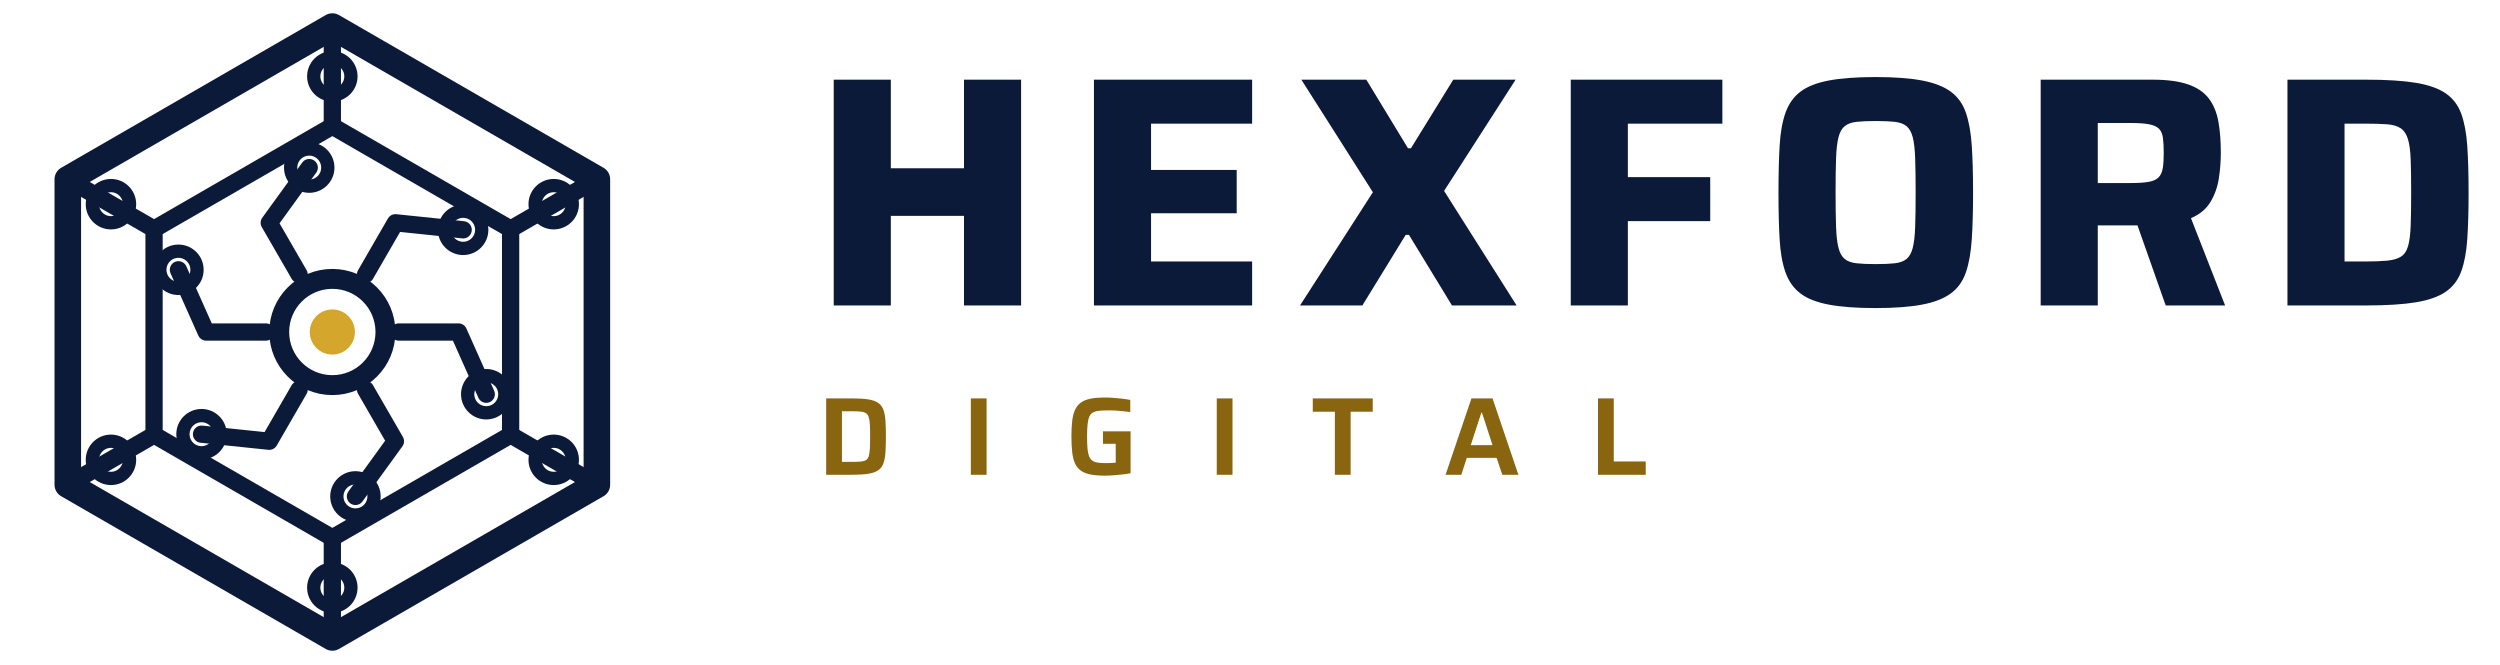
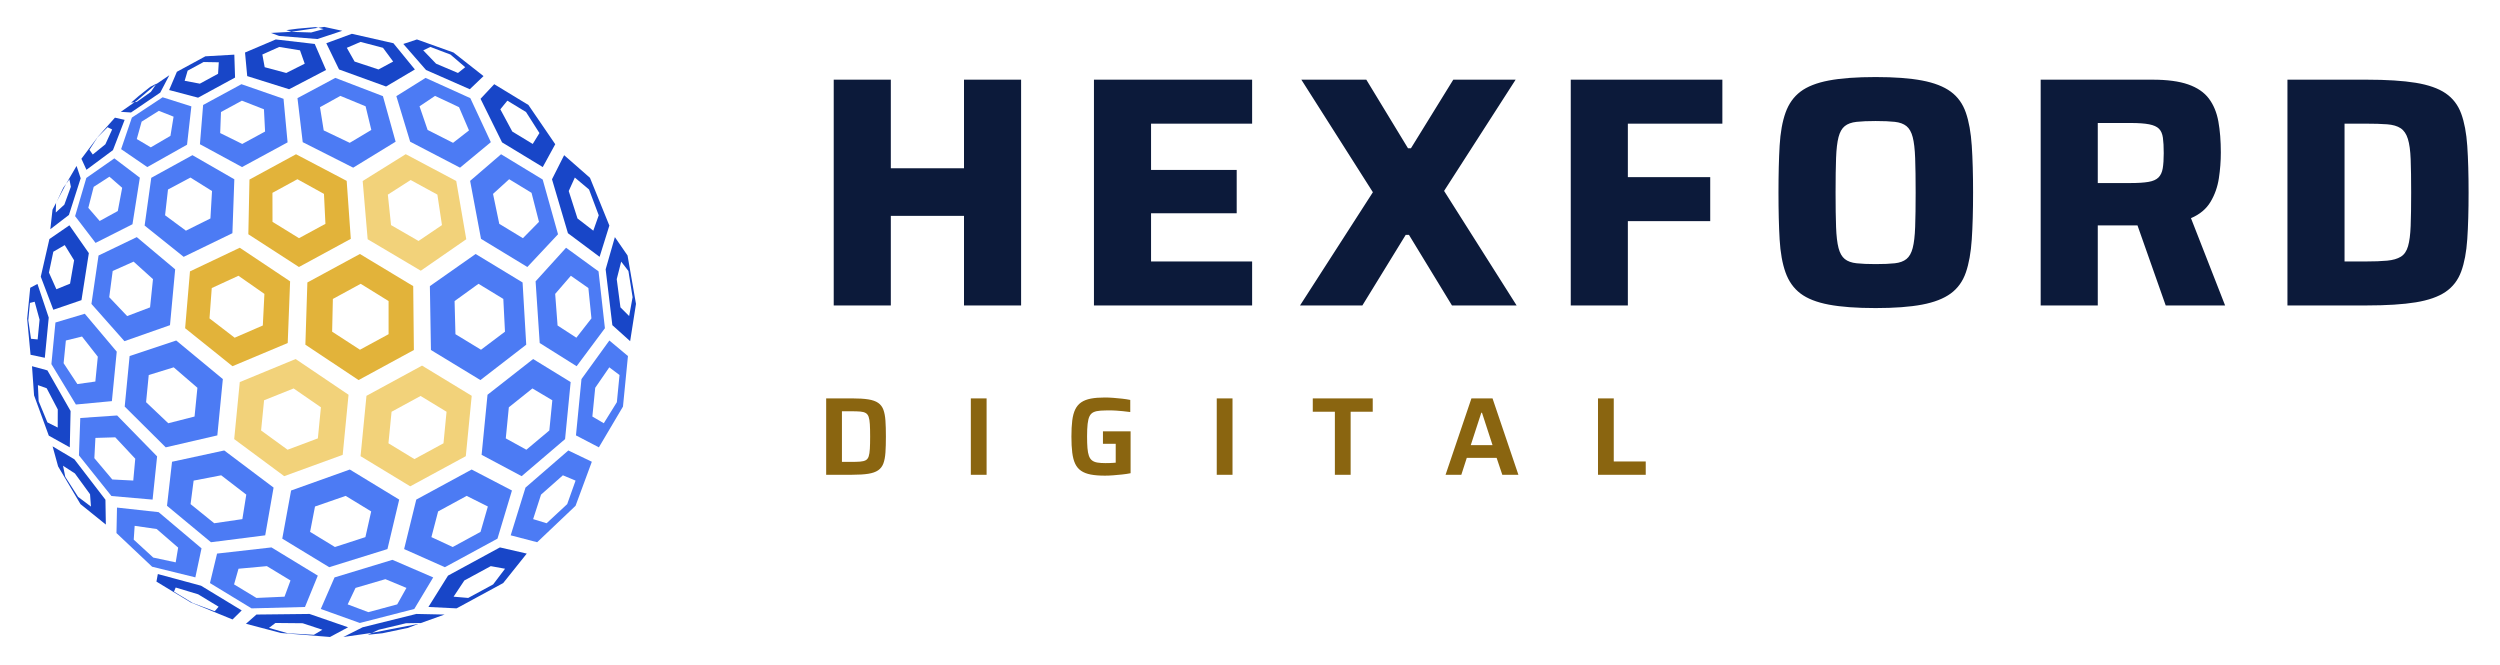
<svg xmlns="http://www.w3.org/2000/svg" viewBox="0 0 376.4 100" width="1506" height="400" role="img" aria-label="Hexford Digital">
  <g>
-     <g fill="none" stroke="#0C1A3A" stroke-linecap="round" stroke-linejoin="round">
-       <polygon points="50.0,4.0 89.84,27.0 89.84,73.0 50.0,96.0 10.16,73.0 10.16,27.0" stroke-width="4" />
-       <polygon points="50.0,19.0 76.85,34.5 76.85,65.5 50.0,81.0 23.15,65.5 23.15,34.5" stroke-width="2.6" />
-       <polyline points="55.0,41.34 59.5,33.55 69.7,34.61" stroke-width="2.6" />
-       <circle cx="69.7" cy="34.61" r="2.8" stroke-width="2" />
-       <line x1="50.0" y1="19.0" x2="50.0" y2="4.0" stroke-width="2.6" />
-       <circle cx="50.0" cy="11.5" r="2.8" stroke-width="2" />
-       <polyline points="60.0,50.0 69.0,50.0 73.18,59.37" stroke-width="2.6" />
-       <circle cx="73.18" cy="59.37" r="2.8" stroke-width="2" />
-       <line x1="76.85" y1="34.5" x2="89.84" y2="27.0" stroke-width="2.6" />
-       <circle cx="83.34" cy="30.75" r="2.8" stroke-width="2" />
-       <polyline points="55.0,58.66 59.5,66.45 53.48,74.76" stroke-width="2.6" />
-       <circle cx="53.48" cy="74.76" r="2.8" stroke-width="2" />
-       <line x1="76.85" y1="65.5" x2="89.84" y2="73.0" stroke-width="2.6" />
-       <circle cx="83.34" cy="69.25" r="2.8" stroke-width="2" />
-       <polyline points="45.0,58.66 40.5,66.45 30.3,65.39" stroke-width="2.6" />
-       <circle cx="30.3" cy="65.39" r="2.8" stroke-width="2" />
-       <line x1="50.0" y1="81.0" x2="50.0" y2="96.0" stroke-width="2.6" />
-       <circle cx="50.0" cy="88.5" r="2.8" stroke-width="2" />
-       <polyline points="40.0,50.0 31.0,50.0 26.82,40.63" stroke-width="2.6" />
-       <circle cx="26.82" cy="40.63" r="2.8" stroke-width="2" />
-       <line x1="23.15" y1="65.5" x2="10.16" y2="73.0" stroke-width="2.6" />
-       <circle cx="16.66" cy="69.25" r="2.8" stroke-width="2" />
-       <polyline points="45.0,41.34 40.5,33.55 46.52,25.24" stroke-width="2.6" />
-       <circle cx="46.52" cy="25.24" r="2.8" stroke-width="2" />
-       <line x1="23.15" y1="34.5" x2="10.16" y2="27.0" stroke-width="2.6" />
-       <circle cx="16.66" cy="30.75" r="2.8" stroke-width="2" />
-       <circle cx="50" cy="50" r="8" stroke-width="3" />
-     </g>
-     <circle cx="50" cy="50" r="3.4" fill="#D4A72C" />
+     <path d="M23.52,12.64 L25.45,11.33 L24.08,13.95 L19.68,16.94 L18.14,16.84 L20.55,15.16 Z M20.83,14.47 L19.69,15.46 L20.56,15.34 L22.67,13.84 L23.52,12.59 L22.56,13.09 Z" fill="#1846C8" fill-rule="evenodd" />
+     <path d="M43.81,4.79 L48.78,4.05 L51.50,4.64 L47.75,5.88 L41.98,5.41 L40.75,4.96 Z M43.07,4.54 L43.90,4.80 L46.82,4.89 L48.69,4.38 L47.45,4.08 L44.75,4.32 Z" fill="#1846C8" fill-rule="evenodd" />
+     <path d="M62.65,92.46 L66.91,92.55 L63.02,93.94 L55.85,95.33 L51.66,95.93 L54.56,94.47 Z M56.98,94.84 L55.34,95.60 L57.54,95.37 L61.40,94.56 L63.31,93.82 L61.09,93.86 Z" fill="#1846C8" fill-rule="evenodd" />
+     <path d="M11.48,24.99 L12.10,26.85 L10.33,32.37 L7.53,34.52 L7.86,31.57 L10.00,27.52 Z M9.47,28.29 L8.39,30.59 L8.35,32.00 L9.64,30.82 L10.62,28.13 L10.40,27.01 Z" fill="#1846C8" fill-rule="evenodd" />
+     <path d="M17.26,17.72 L18.72,18.05 L16.96,22.61 L12.97,25.57 L12.21,23.91 L14.69,20.60 Z M14.64,20.68 L13.42,22.56 L13.92,23.27 L15.82,21.73 L16.84,19.50 L16.15,19.16 Z" fill="#1846C8" fill-rule="evenodd" />
+     <path d="M30.23,88.21 L36.35,91.93 L34.97,93.29 L28.66,90.72 L23.51,87.59 L23.72,86.45 Z M26.41,88.48 L26.15,89.10 L28.97,90.81 L32.29,92.05 L32.87,91.37 L29.79,89.50 Z" fill="#1846C8" fill-rule="evenodd" />
+     <path d="M46.56,92.46 L52.37,94.47 L49.65,95.93 L42.26,95.33 L36.99,93.94 L38.57,92.55 Z M41.43,93.82 L40.46,94.56 L43.28,95.37 L47.22,95.60 L48.50,94.84 L45.53,93.86 Z" fill="#1846C8" fill-rule="evenodd" />
+     <path d="M5.59,42.76 L7.29,47.83 L6.70,53.88 L4.55,53.43 L4.04,48.01 L4.50,43.34 Z M4.46,45.62 L4.21,48.23 L4.62,51.02 L5.62,51.12 L5.91,48.14 L5.17,45.44 Z" fill="#1846C8" fill-rule="evenodd" />
+     <path d="M11.15,69.17 L15.83,75.26 L15.89,79.00 L12.07,75.92 L8.70,70.24 L7.87,67.22 Z M9.44,70.14 L9.78,71.81 L11.71,74.83 L13.65,76.29 L13.51,74.43 L11.23,71.30 Z" fill="#1846C8" fill-rule="evenodd" />
+     <path d="M92.55,35.71 L94.46,38.48 L95.73,45.77 L94.85,51.38 L92.17,48.97 L91.16,40.56 Z M92.83,42.04 L93.39,46.29 L94.70,47.60 L95.22,44.76 L94.59,40.81 L93.50,39.40 Z" fill="#1846C8" fill-rule="evenodd" />
+     <path d="M62.74,5.94 L68.25,7.91 L72.77,11.46 L70.70,13.44 L64.11,10.54 L60.69,6.62 Z M63.69,7.58 L65.62,9.59 L68.92,10.99 L70.01,10.12 L67.78,8.21 L64.76,7.07 Z" fill="#1846C8" fill-rule="evenodd" />
+     <path d="M7.09,55.78 L10.58,61.90 L10.46,67.37 L7.30,65.61 L5.08,59.54 L4.77,55.15 Z M5.66,58.00 L5.77,60.42 L7.09,63.61 L8.64,64.39 L8.65,61.66 L6.98,58.47 Z" fill="#1846C8" fill-rule="evenodd" />
+     <path d="M75.24,82.44 L79.28,83.37 L75.73,87.81 L68.71,91.62 L64.47,91.41 L67.42,86.69 Z M69.88,87.42 L68.26,89.86 L70.46,90.05 L74.22,88.01 L76.01,85.65 L73.86,85.26 Z" fill="#1846C8" fill-rule="evenodd" />
+     <path d="M30.88,8.48 L35.24,8.23 L35.35,11.68 L29.78,14.71 L25.42,13.56 L26.59,10.81 Z M28.21,10.64 L27.76,12.17 L30.05,12.60 L32.79,11.11 L32.90,9.38 L30.61,9.34 Z" fill="#1846C8" fill-rule="evenodd" />
+     <path d="M84.91,23.37 L88.80,26.78 L91.72,33.97 L90.25,38.68 L85.48,35.12 L83.08,27.00 Z M85.60,28.77 L86.92,32.90 L89.30,34.74 L90.12,32.42 L88.66,28.54 L86.52,26.74 Z" fill="#1846C8" fill-rule="evenodd" />
+     <path d="M74.38,12.68 L79.53,15.81 L83.57,21.72 L81.69,25.16 L75.56,21.44 L72.32,14.88 Z M75.30,16.46 L77.10,19.81 L80.18,21.68 L81.19,20.04 L79.17,16.87 L76.36,15.16 Z" fill="#1846C8" fill-rule="evenodd" />
+     <path d="M91.72,51.28 L94.52,53.62 L93.77,61.23 L90.14,67.37 L86.69,65.57 L87.52,57.09 Z M89.59,58.40 L89.16,62.73 L90.88,63.74 L92.85,60.57 L93.25,56.48 L91.71,55.32 Z" fill="#4C7BF4" fill-rule="evenodd" />
+     <path d="M52.94,5.09 L59.20,6.51 L62.43,10.46 L58.09,13.03 L51.01,10.46 L49.09,6.51 Z M52.18,7.20 L53.35,9.27 L56.95,10.46 L59.16,9.27 L57.63,7.20 L54.25,6.31 Z" fill="#1846C8" fill-rule="evenodd" />
+     <path d="M10.40,33.93 L13.33,38.12 L12.22,45.20 L7.98,46.65 L6.09,41.67 L7.39,36.00 Z M7.98,37.91 L7.32,41.05 L8.44,43.56 L10.50,42.72 L11.11,39.20 L9.70,36.91 Z" fill="#1846C8" fill-rule="evenodd" />
+     <path d="M85.54,67.84 L89.08,69.54 L86.63,76.17 L80.85,81.66 L76.86,80.62 L79.09,73.43 Z M81.43,74.49 L80.24,78.18 L82.27,78.80 L85.37,75.92 L86.63,72.38 L84.72,71.58 Z" fill="#4C7BF4" fill-rule="evenodd" />
+     <path d="M41.48,5.94 L47.35,6.62 L49.05,10.54 L43.49,13.44 L37.18,11.46 L36.85,7.91 Z M39.46,8.21 L39.81,10.12 L43.06,10.99 L45.84,9.59 L45.13,7.58 L42.00,7.07 Z" fill="#1846C8" fill-rule="evenodd" />
+     <path d="M23.84,77.13 L30.30,82.58 L29.37,86.95 L22.86,85.35 L17.49,80.28 L17.57,76.44 Z M20.23,79.19 L20.09,81.27 L23.03,83.97 L26.41,84.69 L26.78,82.47 L23.55,79.67 Z" fill="#4C7BF4" fill-rule="evenodd" />
+     <path d="M24.44,14.65 L28.77,16.02 L28.12,21.79 L22.13,25.16 L18.19,22.46 L19.81,17.71 Z M21.28,18.32 L20.55,20.94 L22.66,22.19 L25.62,20.46 L26.09,17.57 L23.87,16.69 Z" fill="#4C7BF4" fill-rule="evenodd" />
+     <path d="M59.05,84.31 L65.19,86.96 L62.34,91.71 L54.14,93.82 L48.26,91.71 L50.33,86.96 Z M53.49,88.54 L52.31,91.02 L55.42,92.19 L59.77,91.02 L61.16,88.54 L57.99,87.22 Z" fill="#4C7BF4" fill-rule="evenodd" />
+     <path d="M17.17,23.85 L21.01,26.76 L19.90,33.77 L14.34,36.58 L11.26,32.55 L12.95,26.80 Z M14.06,28.14 L13.25,31.30 L14.96,33.28 L17.69,31.78 L18.35,28.28 L16.43,26.61 Z" fill="#4C7BF4" fill-rule="evenodd" />
+     <path d="M40.83,82.44 L47.81,86.69 L45.88,91.41 L37.83,91.62 L31.57,87.81 L32.64,83.37 Z M35.87,85.65 L35.20,88.01 L38.57,90.05 L42.80,89.86 L43.70,87.42 L40.14,85.26 Z" fill="#4C7BF4" fill-rule="evenodd" />
+     <path d="M12.72,47.25 L17.53,52.96 L16.80,60.41 L11.38,60.92 L7.69,54.83 L8.30,48.57 Z M9.87,51.28 L9.53,54.70 L11.60,57.84 L14.31,57.46 L14.68,53.72 L12.30,50.68 Z" fill="#4C7BF4" fill-rule="evenodd" />
+     <path d="M17.59,62.57 L23.61,68.73 L22.93,75.24 L16.73,74.70 L11.84,68.58 L12.04,62.95 Z M14.32,65.95 L14.16,69.00 L16.86,72.21 L20.02,72.37 L20.32,69.08 L17.31,65.86 Z" fill="#4C7BF4" fill-rule="evenodd" />
+     <path d="M85.20,37.31 L90.09,40.87 L91.05,49.43 L86.79,55.15 L81.23,51.66 L80.61,42.37 Z M83.56,44.26 L83.92,49.02 L86.75,50.86 L89.02,47.95 L88.56,43.38 L85.92,41.53 Z" fill="#4C7BF4" fill-rule="evenodd" />
+     <path d="M64.04,11.73 L70.78,14.78 L73.87,21.41 L69.23,25.25 L61.72,21.34 L59.64,14.48 Z M63.13,16.01 L64.35,19.57 L68.18,21.51 L70.58,19.64 L69.08,16.14 L65.47,14.44 Z" fill="#4C7BF4" fill-rule="evenodd" />
+     <path d="M70.98,70.71 L77.05,73.87 L74.87,81.12 L66.95,85.42 L60.81,82.69 L62.64,75.24 Z M65.93,77.02 L64.92,80.89 L68.13,82.38 L72.32,80.10 L73.42,76.28 L70.23,74.68 Z" fill="#4C7BF4" fill-rule="evenodd" />
+     <path d="M36.31,12.68 L42.65,14.88 L43.26,21.44 L36.40,25.16 L30.06,21.72 L30.54,15.81 Z M33.23,16.87 L33.11,20.04 L36.43,21.68 L39.87,19.81 L39.70,16.46 L36.38,15.16 Z" fill="#4C7BF4" fill-rule="evenodd" />
+     <path d="M75.41,23.23 L81.68,27.04 L83.99,35.28 L79.37,40.21 L72.39,35.97 L70.75,27.24 Z M74.20,29.20 L75.14,33.71 L78.70,35.87 L81.12,33.41 L80.00,29.04 L76.63,26.99 Z" fill="#4C7BF4" fill-rule="evenodd" />
+     <path d="M80.24,54.07 L85.89,57.54 L85.05,66.13 L78.51,71.71 L72.48,68.50 L73.37,59.45 Z M76.58,61.34 L76.12,66.02 L79.22,67.73 L82.68,64.83 L83.13,60.28 L80.13,58.50 Z" fill="#4C7BF4" fill-rule="evenodd" />
+     <path d="M50.45,11.73 L57.62,14.48 L59.53,21.34 L53.14,25.25 L45.54,21.41 L44.75,14.78 Z M48.14,16.14 L48.70,19.64 L52.62,21.51 L55.87,19.57 L55.01,16.01 L51.21,14.44 Z" fill="#4C7BF4" fill-rule="evenodd" />
+     <path d="M20.55,35.71 L26.33,40.56 L25.55,48.97 L18.69,51.38 L13.72,45.77 L14.79,38.48 Z M16.92,40.81 L16.40,44.76 L19.10,47.60 L22.55,46.29 L22.99,42.04 L20.07,39.40 Z" fill="#4C7BF4" fill-rule="evenodd" />
+     <path d="M33.72,67.84 L41.15,73.43 L39.89,80.62 L31.72,81.66 L25.10,76.17 L25.86,69.54 Z M29.11,72.38 L28.65,75.92 L32.21,78.80 L36.45,78.18 L37.04,74.49 L33.26,71.58 Z" fill="#4C7BF4" fill-rule="evenodd" />
+     <path d="M28.93,23.37 L35.24,27.00 L34.95,35.12 L27.61,38.68 L21.73,33.97 L22.73,26.78 Z M25.25,28.54 L24.81,32.42 L27.95,34.74 L31.64,32.90 L31.88,28.77 L28.63,26.74 Z" fill="#4C7BF4" fill-rule="evenodd" />
+     <path d="M52.63,70.71 L60.07,75.24 L58.30,82.69 L49.53,85.42 L42.46,81.12 L43.79,73.87 Z M47.39,76.28 L46.65,80.10 L50.39,82.38 L54.98,80.89 L55.85,77.02 L52.01,74.68 Z" fill="#4C7BF4" fill-rule="evenodd" />
+     <path d="M26.49,51.28 L33.51,57.09 L32.68,65.57 L24.91,67.37 L18.73,61.23 L19.47,53.62 Z M22.35,56.48 L21.95,60.57 L25.29,63.74 L29.25,62.73 L29.68,58.40 L26.11,55.32 Z" fill="#4C7BF4" fill-rule="evenodd" />
+     <path d="M71.58,38.25 L78.65,42.54 L79.20,51.91 L72.30,57.24 L64.85,52.71 L64.69,43.09 Z M68.41,45.34 L68.54,50.33 L72.39,52.67 L76.00,49.95 L75.75,45.02 L72.01,42.74 Z" fill="#4C7BF4" fill-rule="evenodd" />
+     <path d="M61.05,23.22 L68.66,27.26 L70.17,36.03 L63.32,40.77 L55.32,36.03 L54.57,27.26 Z M58.36,29.31 L58.84,33.90 L62.98,36.29 L66.51,33.90 L65.82,29.31 L61.79,27.11 Z" fill="#F2D27A" fill-rule="evenodd" />
+     <path d="M63.51,55.06 L70.99,59.61 L70.10,68.70 L61.73,73.24 L54.25,68.70 L55.14,59.61 Z M58.92,62.01 L58.45,66.76 L62.36,69.14 L66.74,66.76 L67.20,62.01 L63.29,59.63 Z" fill="#F2D27A" fill-rule="evenodd" />
+     <path d="M44.53,23.23 L52.16,27.24 L52.78,35.97 L44.97,40.21 L37.35,35.28 L37.52,27.04 Z M40.98,29.04 L40.99,33.41 L44.98,35.87 L48.96,33.71 L48.74,29.20 L44.74,26.99 Z" fill="#E2B33A" fill-rule="evenodd" />
+     <path d="M36.06,37.31 L43.64,42.37 L43.28,51.66 L34.96,55.15 L27.83,49.43 L28.56,40.87 Z M31.84,43.38 L31.50,47.95 L35.29,50.86 L39.53,49.02 L39.77,44.26 L35.86,41.53 Z" fill="#E2B33A" fill-rule="evenodd" />
+     <path d="M44.47,54.07 L52.44,59.45 L51.56,68.50 L42.75,71.71 L35.22,66.13 L36.06,57.54 Z M39.72,60.28 L39.27,64.83 L43.26,67.73 L47.82,66.02 L48.28,61.34 L44.17,58.50 Z" fill="#F2D27A" fill-rule="evenodd" />
+     <path d="M54.15,38.25 L62.18,43.09 L62.28,52.71 L53.95,57.24 L45.94,51.91 L46.24,42.54 Z M50.08,45.02 L49.97,49.95 L54.16,52.67 L58.47,50.33 L58.47,45.34 L54.27,42.74 Z" fill="#E2B33A" fill-rule="evenodd" />
  </g>
  <path transform="translate(122.00 46.00) scale(0.04942)" d="M71 0V-688H245V-418H468V-688H642V0H468V-273H245V0Z M864.0 0V-688H1346.0V-554H1038.0V-413H1299.0V-281H1038.0V-134H1346.0V0Z M1492.0 0 1714.0 -345 1496.0 -688H1694.0L1821.0 -479H1830.0L1959.0 -688H2149.0L1931.0 -349L2152.0 0H1955.0L1824.0 -215H1814.0L1682.0 0Z M2317.0 0V-688H2779.0V-554H2491.0V-391H2742.0V-257H2491.0V0Z M3246.0 8Q3159.0 8 3103.5 -2.5Q3048.0 -13 3017.0 -36.5Q2986.0 -60 2971.5 -100.5Q2957.0 -141 2953.5 -201.0Q2950.0 -261 2950.0 -344Q2950.0 -427 2953.5 -487.0Q2957.0 -547 2971.5 -587.5Q2986.0 -628 3017.0 -651.5Q3048.0 -675 3103.5 -685.5Q3159.0 -696 3246.0 -696Q3332.0 -696 3387.5 -685.5Q3443.0 -675 3475.0 -651.5Q3507.0 -628 3521.0 -587.5Q3535.0 -547 3539.0 -487.0Q3543.0 -427 3543.0 -344Q3543.0 -261 3539.0 -201.0Q3535.0 -141 3521.0 -100.5Q3507.0 -60 3475.0 -36.5Q3443.0 -13 3387.5 -2.5Q3332.0 8 3246.0 8ZM3246.0 -126Q3282.0 -126 3304.5 -128.5Q3327.0 -131 3340.0 -141.5Q3353.0 -152 3359.0 -175.0Q3365.0 -198 3366.5 -239.0Q3368.0 -280 3368.0 -344Q3368.0 -408 3366.5 -449.0Q3365.0 -490 3359.0 -513.0Q3353.0 -536 3340.0 -546.5Q3327.0 -557 3304.5 -559.5Q3282.0 -562 3246.0 -562Q3211.0 -562 3188.0 -559.5Q3165.0 -557 3152.0 -546.5Q3139.0 -536 3133.0 -513.0Q3127.0 -490 3125.5 -449.0Q3124.0 -408 3124.0 -344Q3124.0 -280 3125.5 -239.0Q3127.0 -198 3133.0 -175.0Q3139.0 -152 3152.0 -141.5Q3165.0 -131 3188.0 -128.5Q3211.0 -126 3246.0 -126Z M3749.0 0V-688H4090.0Q4157.0 -688 4198.5 -673.5Q4240.0 -659 4261.5 -630.5Q4283.0 -602 4290.5 -560.5Q4298.0 -519 4298.0 -466Q4298.0 -427 4292.0 -387.5Q4286.0 -348 4266.5 -315.5Q4247.0 -283 4207.0 -266L4311.0 0H4130.0L4044.0 -244Q4040.0 -244 4035.0 -244H3923.0V0ZM3923.0 -373H4023.0Q4057.0 -373 4077.5 -376.5Q4098.0 -380 4108.0 -390.0Q4118.0 -400 4121.0 -418.0Q4124.0 -436 4124.0 -464Q4124.0 -493 4121.5 -511.0Q4119.0 -529 4109.5 -538.5Q4100.0 -548 4079.5 -552.0Q4059.0 -556 4023.0 -556H3923.0Z M4501.0 0V-688H4742.0Q4834.0 -688 4892.0 -678.5Q4950.0 -669 4983.0 -646.5Q5016.0 -624 5030.5 -584.5Q5045.0 -545 5049.0 -486.0Q5053.0 -427 5053.0 -344Q5053.0 -261 5049.0 -202.0Q5045.0 -143 5030.5 -103.5Q5016.0 -64 4983.0 -41.5Q4950.0 -19 4892.0 -9.5Q4834.0 0 4742.0 0ZM4675.0 -134H4738.0Q4779.0 -134 4805.0 -136.5Q4831.0 -139 4846.5 -148.5Q4862.0 -158 4868.5 -180.5Q4875.0 -203 4876.5 -242.5Q4878.0 -282 4878.0 -344Q4878.0 -406 4876.5 -445.5Q4875.0 -485 4868.0 -507.5Q4861.0 -530 4846.0 -540.0Q4831.0 -550 4805.0 -552.0Q4779.0 -554 4738.0 -554H4675.0Z" fill="#0C1A3A" />
  <path transform="translate(123.00 71.50) scale(0.01672)" d="M82 0V-688H316Q405 -688 461.5 -679.0Q518 -670 550.5 -647.5Q583 -625 597.5 -585.5Q612 -546 616.0 -487.0Q620 -428 620 -344Q620 -260 616.0 -201.0Q612 -142 597.5 -102.5Q583 -63 550.5 -40.5Q518 -18 461.5 -9.0Q405 0 316 0ZM224 -116H308Q357 -116 388.5 -118.5Q420 -121 438.5 -131.0Q457 -141 465.0 -165.5Q473 -190 475.5 -233.0Q478 -276 478 -344Q478 -411 475.5 -454.5Q473 -498 464.5 -522.0Q456 -546 437.5 -556.5Q419 -567 388.0 -569.5Q357 -572 308 -572H224Z M1385.0 0V-688H1527.0V0Z M2593.0 8Q2518.0 8 2465.5 -2.0Q2413.0 -12 2378.5 -35.5Q2344.0 -59 2325.0 -99.0Q2306.0 -139 2298.5 -199.5Q2291.0 -260 2291.0 -344Q2291.0 -428 2298.5 -488.5Q2306.0 -549 2325.5 -589.0Q2345.0 -629 2379.5 -652.5Q2414.0 -676 2466.0 -686.0Q2518.0 -696 2593.0 -696Q2626.0 -696 2666.5 -693.0Q2707.0 -690 2747.0 -685.5Q2787.0 -681 2821.0 -674V-565Q2786.0 -570 2753.0 -573.0Q2720.0 -576 2693.0 -578.0Q2666.0 -580 2648.0 -580Q2591.0 -580 2553.0 -577.5Q2515.0 -575 2491.0 -564.0Q2467.0 -553 2454.5 -528.0Q2442.0 -503 2437.0 -458.5Q2432.0 -414 2432.0 -344Q2432.0 -282 2435.5 -240.0Q2439.0 -198 2448.5 -171.0Q2458.0 -144 2476.5 -129.5Q2495.0 -115 2524.5 -110.0Q2554.0 -105 2598.0 -105Q2614.0 -105 2631.5 -105.5Q2649.0 -106 2664.5 -107.0Q2680.0 -108 2690.0 -109V-279H2575.0V-391H2824.0V-14Q2790.0 -7 2748.0 -2.5Q2706.0 2 2666.0 5.0Q2626.0 8 2593.0 8Z M3600.0 0V-688H3742.0V0Z M4664.0 0V-568H4465.0V-688H5005.0V-568H4806.0V0Z M5661.0 0 5894.0 -688H6084.0L6317.0 0H6172.0L6121.0 -152H5852.0L5803.0 0ZM5888.0 -267H6084.0L5989.0 -559H5983.0Z M7034.0 0V-688H7176.0V-120H7464.0V0Z" fill="#8A6510" />
</svg>
